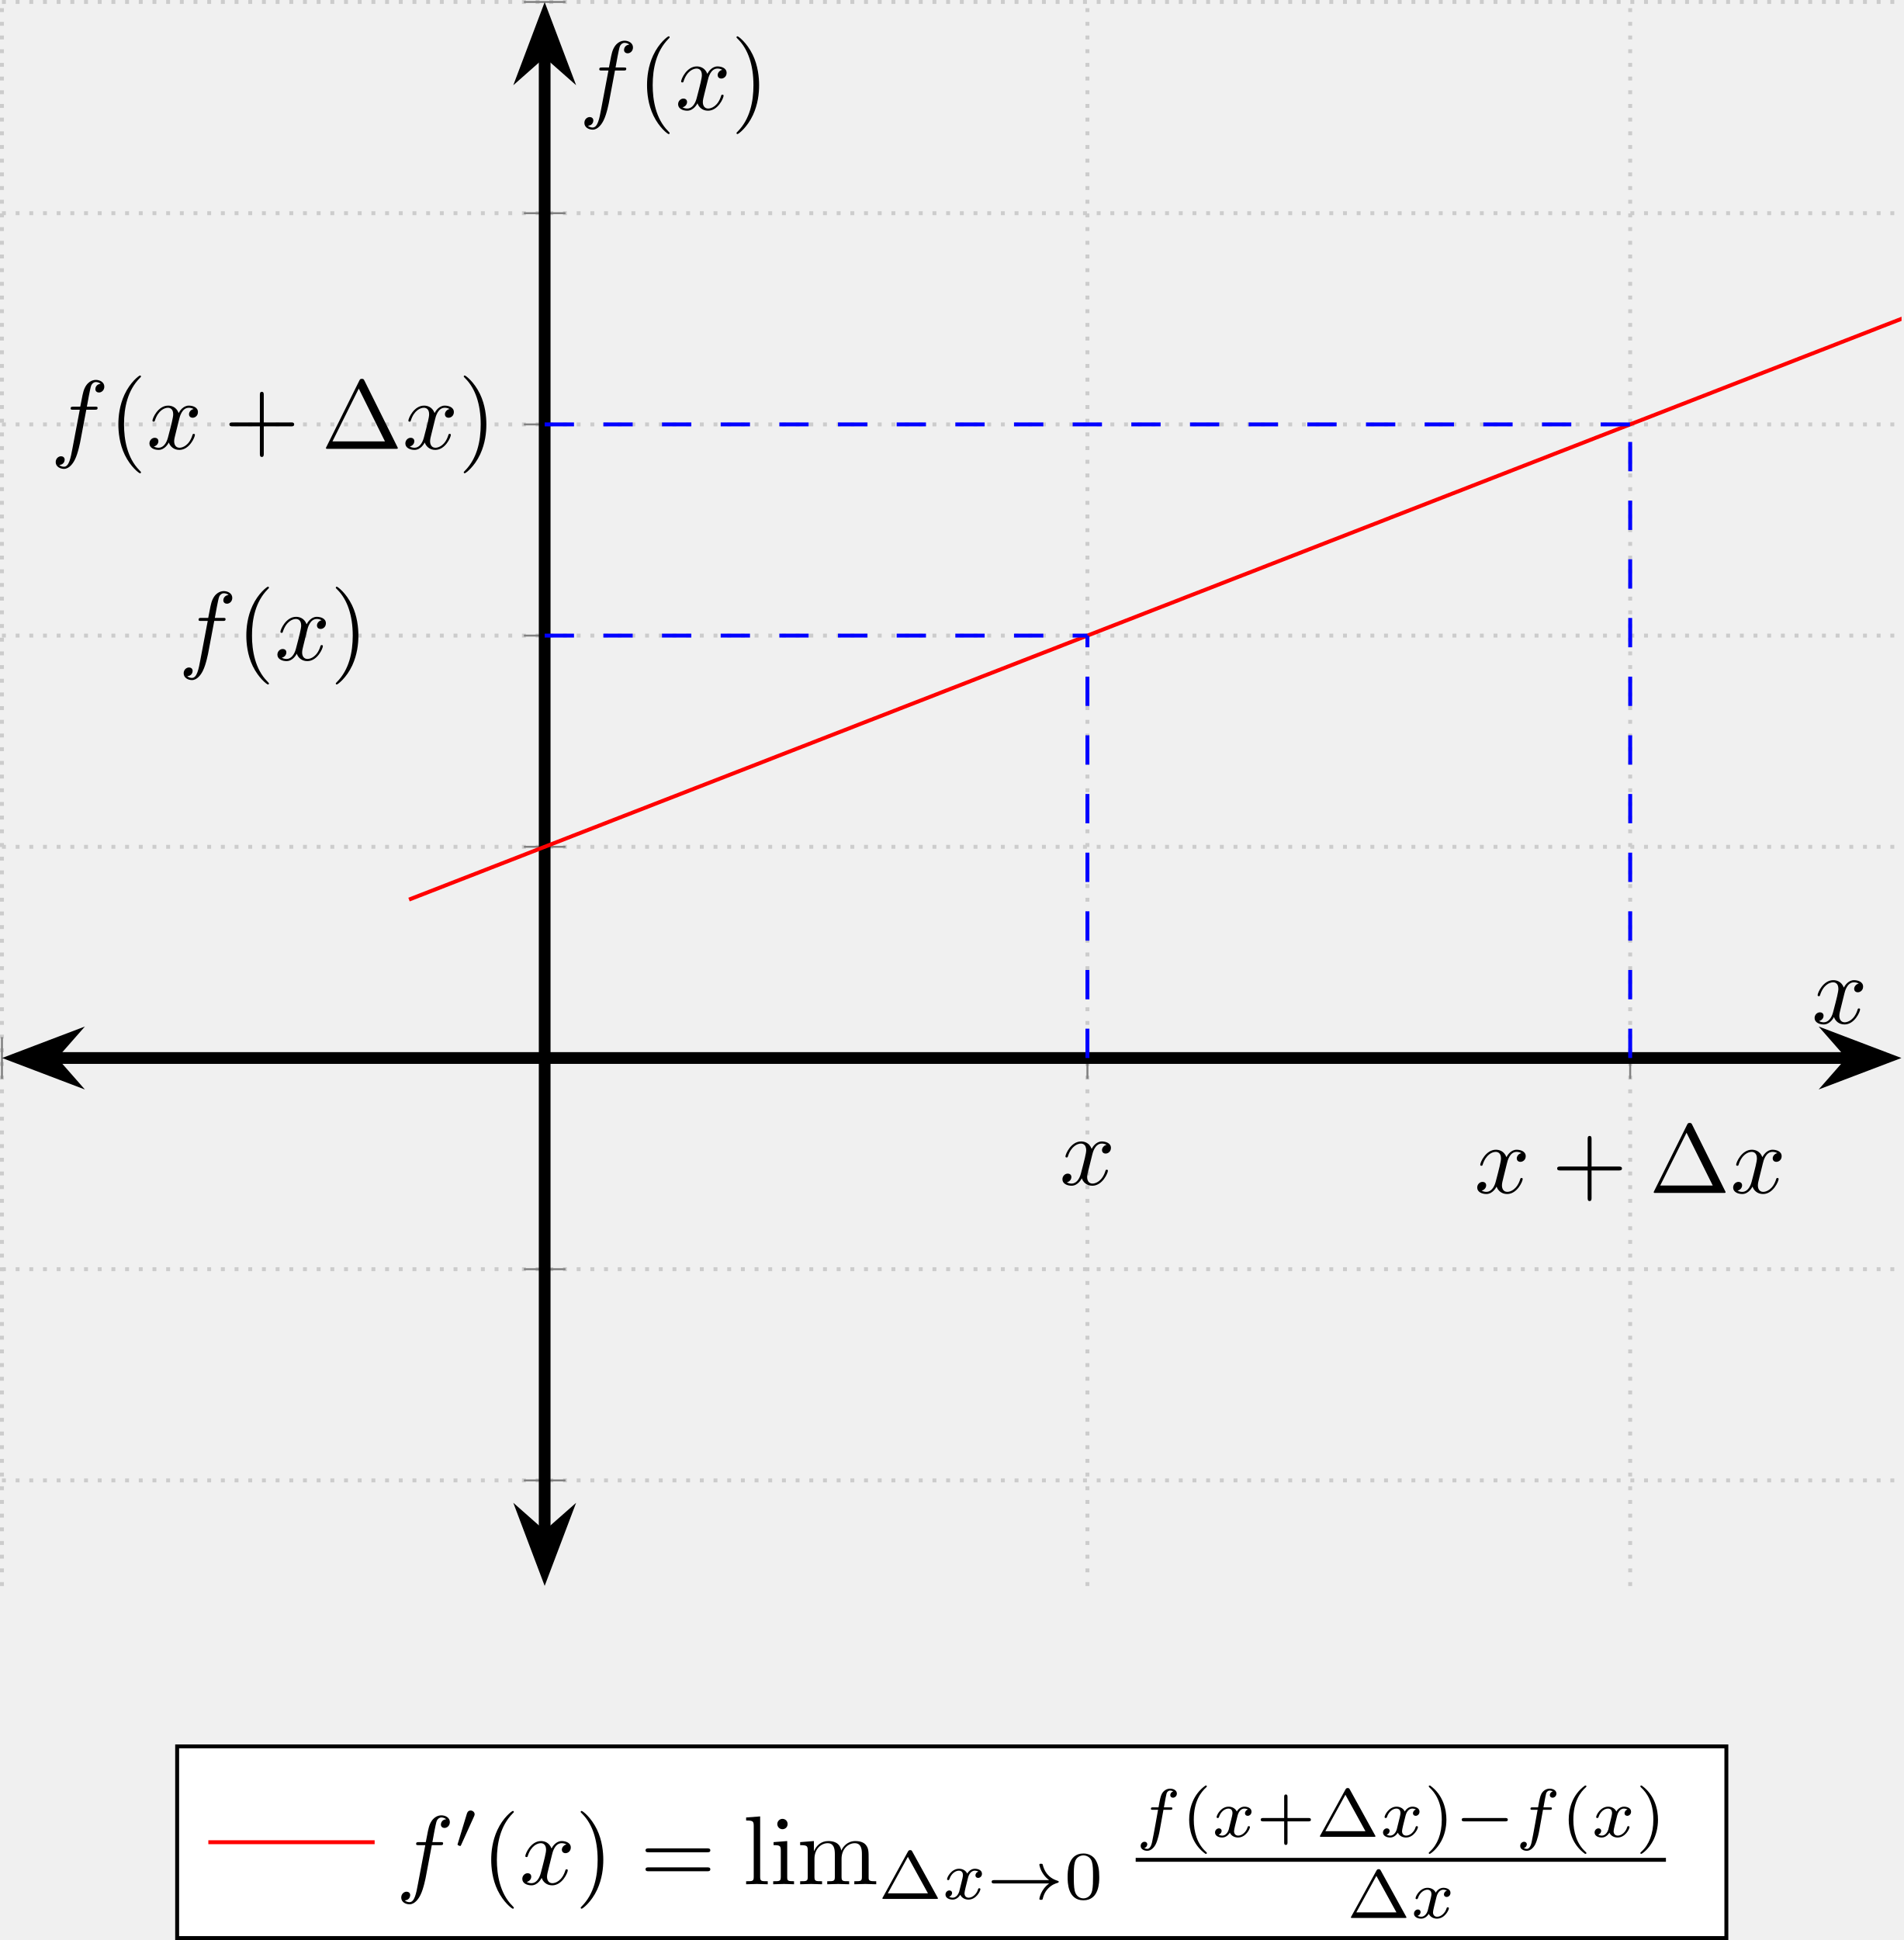
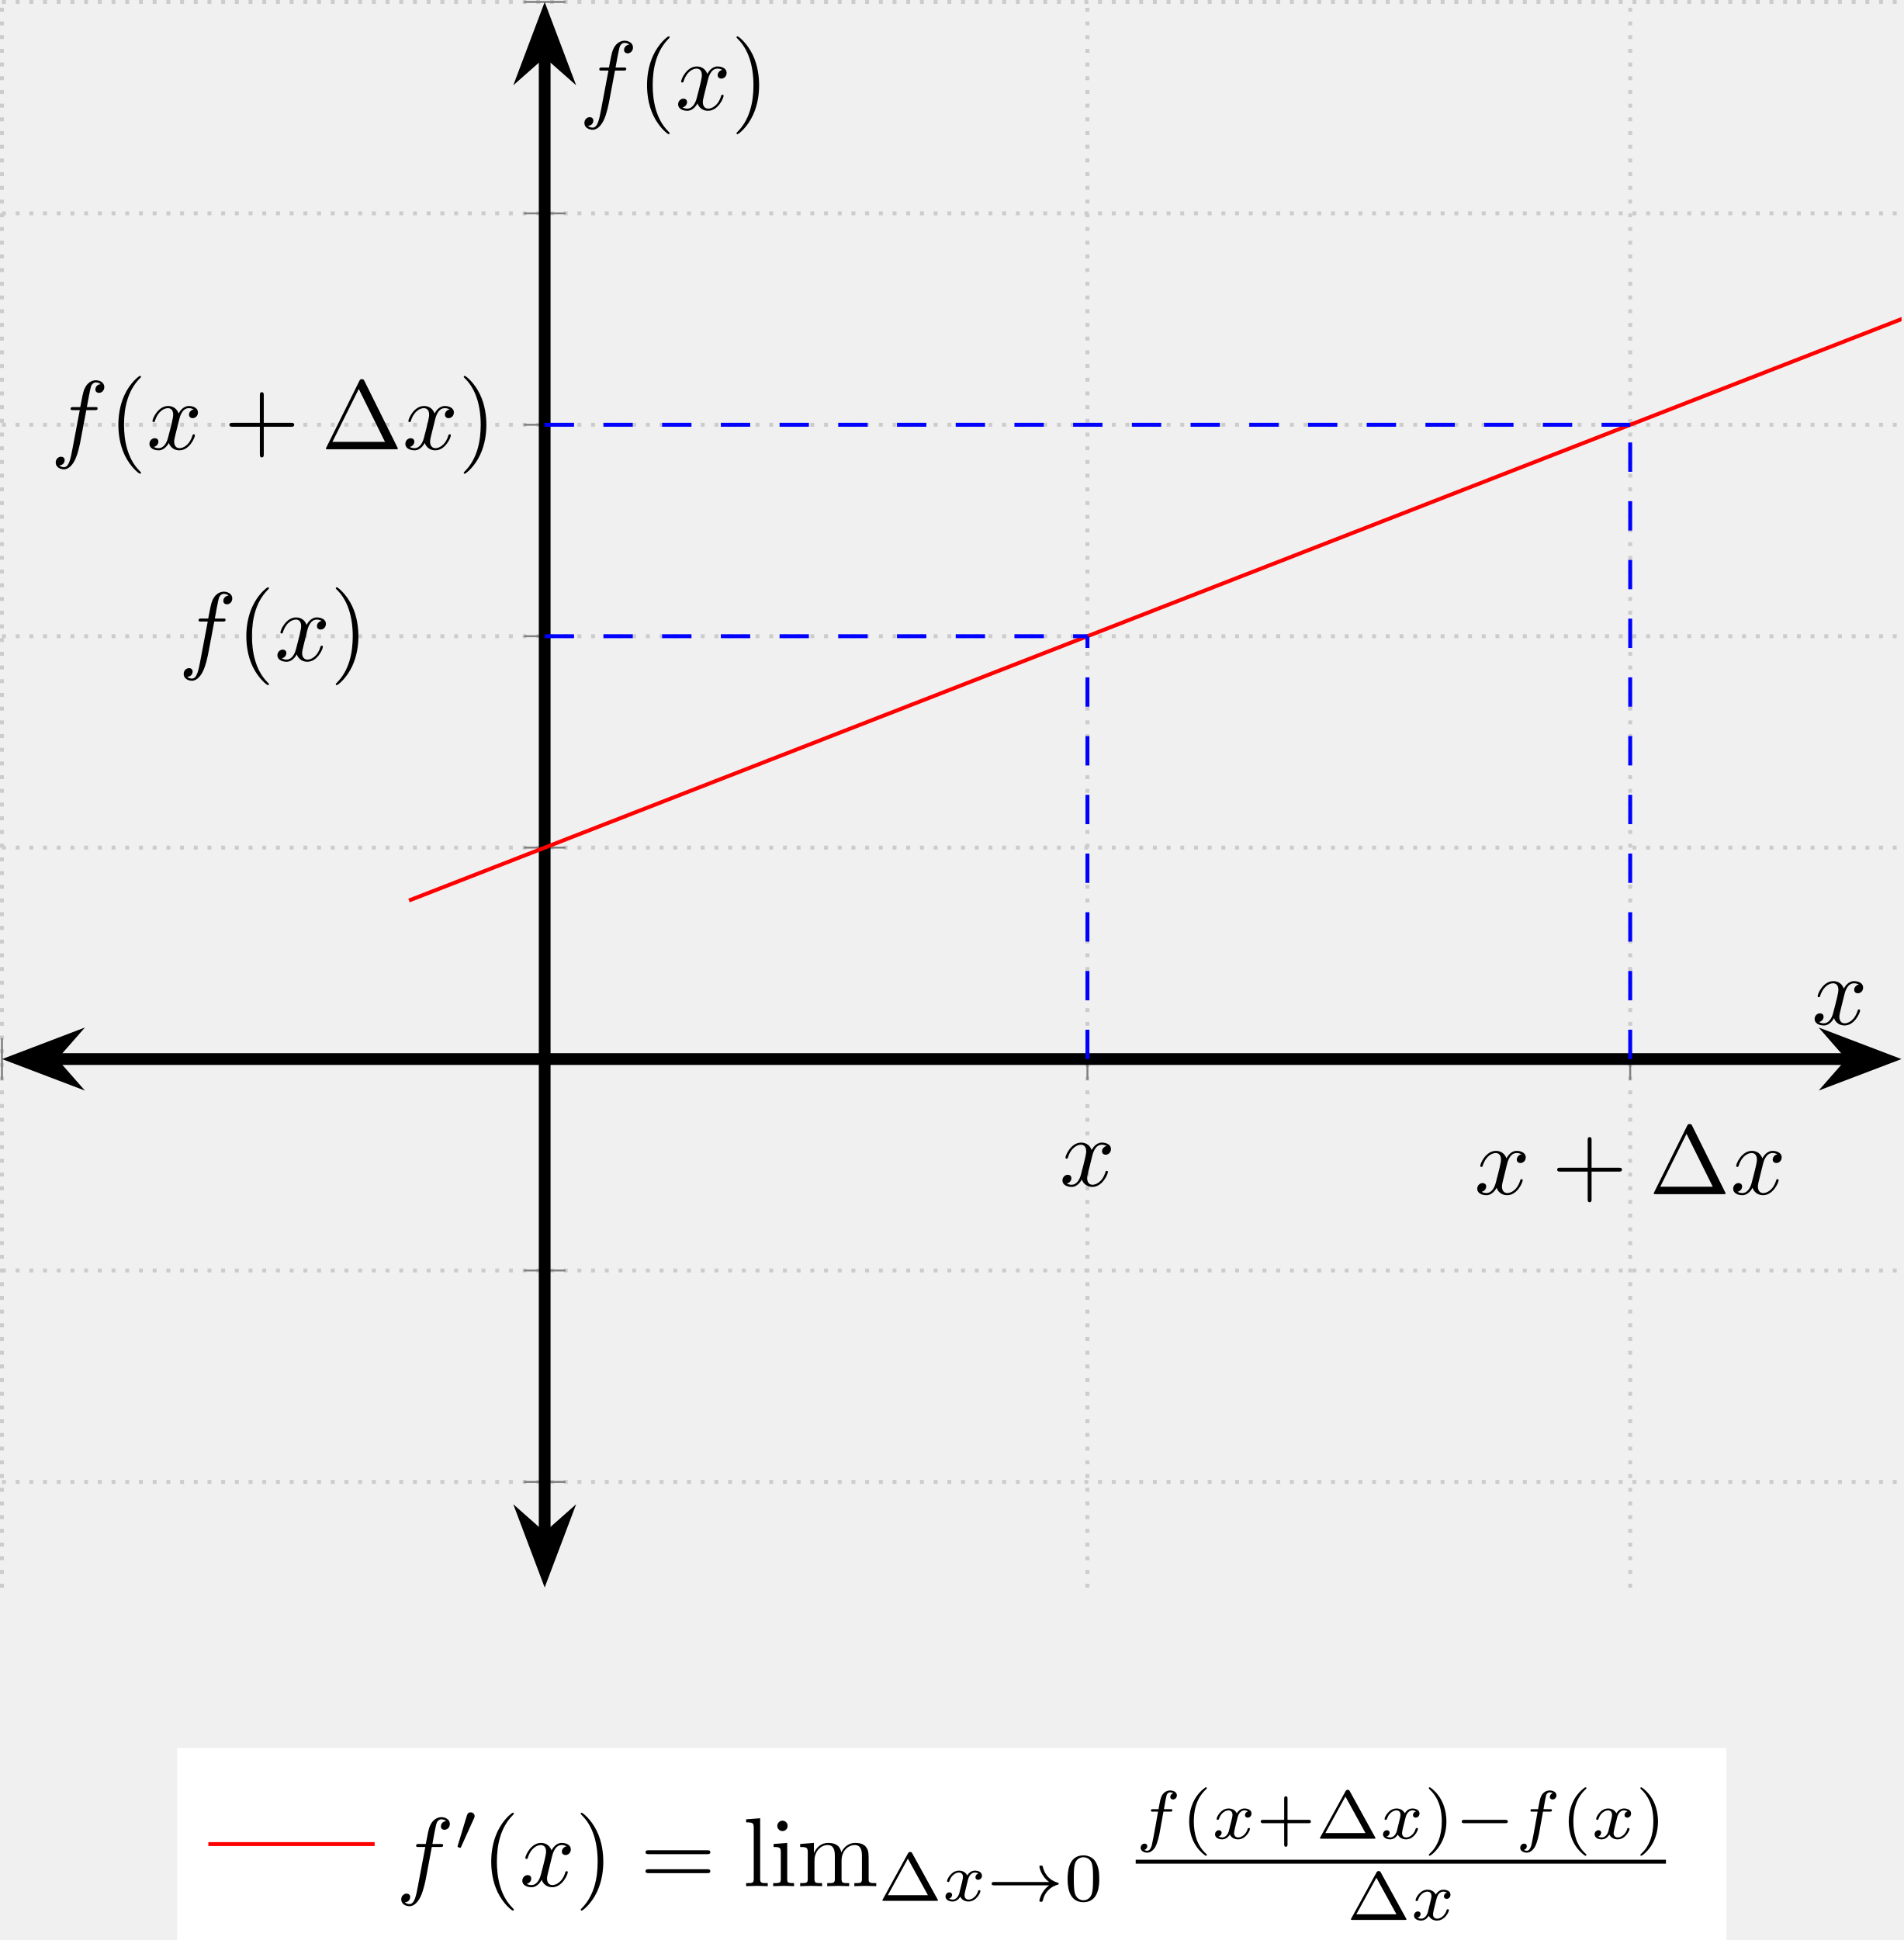
- <svg xmlns="http://www.w3.org/2000/svg" xmlns:xlink="http://www.w3.org/1999/xlink" version="1.1" width="219.087pt" height="223.251pt" viewBox="-68.487 -68.479 219.087 223.251">
+ <svg xmlns="http://www.w3.org/2000/svg" xmlns:xlink="http://www.w3.org/1999/xlink" version="1.1" width="219.087pt" height="223.249pt" viewBox="-68.487 -68.472 219.087 223.249">
  <defs>
    <clipPath id="clip1">
-       <path d="M-68.262 114.035H150.375V-68.253H-68.262Z" />
+       <path d="M-68.262 114.226H150.375V-68.247H-68.262Z" />
    </clipPath>
    <path id="g2-102" d="M2.838-2.755H3.522C3.661-2.755 3.752-2.755 3.752-2.908C3.752-3.006 3.661-3.006 3.536-3.006H2.887C3.048-3.891 3.103-4.212 3.159-4.414C3.194-4.568 3.347-4.714 3.515-4.714C3.522-4.714 3.71-4.714 3.843-4.631C3.557-4.54 3.536-4.289 3.536-4.247C3.536-4.094 3.654-3.989 3.815-3.989C4.003-3.989 4.212-4.149 4.212-4.414C4.212-4.735 3.87-4.91 3.515-4.91C3.208-4.91 2.866-4.735 2.678-4.387C2.538-4.129 2.483-3.815 2.336-3.006H1.785C1.646-3.006 1.555-3.006 1.555-2.852C1.555-2.755 1.646-2.755 1.771-2.755H2.287C2.28-2.713 1.841-.202 1.674 .544C1.639 .697 1.52 1.227 1.186 1.227C1.179 1.227 1.011 1.227 .879 1.144C1.165 1.053 1.186 .802 1.186 .76C1.186 .607 1.067 .502 .907 .502C.718 .502 .509 .663 .509 .928C.509 1.241 .837 1.423 1.186 1.423C1.632 1.423 1.939 .962 2.022 .809C2.273 .342 2.434-.516 2.448-.6L2.838-2.755Z" />
    <path id="g2-120" d="M1.736-.739C1.667-.502 1.437-.126 1.081-.126C1.06-.126 .851-.126 .704-.223C.99-.314 1.011-.565 1.011-.607C1.011-.76 .893-.865 .732-.865C.537-.865 .335-.697 .335-.439C.335-.091 .725 .07 1.067 .07C1.388 .07 1.674-.133 1.848-.425C2.015-.056 2.399 .07 2.678 .07C3.48 .07 3.905-.802 3.905-.997C3.905-1.088 3.815-1.088 3.794-1.088C3.696-1.088 3.689-1.053 3.661-.969C3.515-.488 3.096-.126 2.706-.126C2.427-.126 2.28-.314 2.28-.579C2.28-.76 2.448-1.395 2.643-2.169C2.783-2.706 3.096-2.88 3.327-2.88C3.34-2.88 3.557-2.88 3.703-2.783C3.48-2.72 3.396-2.525 3.396-2.399C3.396-2.246 3.515-2.141 3.675-2.141S4.066-2.273 4.066-2.566C4.066-2.957 3.619-3.075 3.34-3.075C2.992-3.075 2.713-2.845 2.559-2.58C2.434-2.866 2.113-3.075 1.723-3.075C.941-3.075 .495-2.218 .495-2.008C.495-1.918 .593-1.918 .614-1.918C.704-1.918 .711-1.946 .746-2.036C.921-2.58 1.36-2.88 1.702-2.88C1.932-2.88 2.12-2.755 2.12-2.42C2.12-2.28 2.036-1.932 1.974-1.695L1.736-.739Z" />
    <path id="g0-0" d="M5.189-1.576C5.3-1.576 5.467-1.576 5.467-1.743C5.467-1.918 5.307-1.918 5.189-1.918H1.032C.921-1.918 .753-1.918 .753-1.75C.753-1.576 .914-1.576 1.032-1.576H5.189Z" />
    <path id="g0-33" d="M6.416-1.576C5.537-.934 5.419-.021 5.419-.014C5.419 .091 5.488 .091 5.586 .091C5.712 .091 5.733 .091 5.767-.028C5.809-.202 5.921-.649 6.283-1.032C6.688-1.458 7.037-1.562 7.33-1.653C7.371-1.667 7.399-1.709 7.399-1.743C7.399-1.813 7.357-1.827 7.267-1.855C6.263-2.176 5.907-2.887 5.76-3.501C5.733-3.585 5.684-3.585 5.586-3.585S5.419-3.585 5.419-3.48C5.419-3.466 5.488-2.999 5.83-2.518C5.991-2.28 6.186-2.085 6.416-1.918H.816C.704-1.918 .537-1.918 .537-1.75C.537-1.576 .697-1.576 .816-1.576H6.416Z" />
    <path id="g0-48" d="M2.022-3.292C2.078-3.41 2.085-3.466 2.085-3.515C2.085-3.731 1.89-3.898 1.674-3.898C1.409-3.898 1.325-3.682 1.29-3.571L.37-.551C.363-.537 .335-.446 .335-.439C.335-.356 .551-.286 .607-.286C.656-.286 .663-.3 .711-.404L2.022-3.292Z" />
    <path id="g4-1" d="M3.494-4.812C3.424-4.937 3.403-4.972 3.264-4.972C3.18-4.972 3.11-4.951 3.048-4.84L.474-.167C.425-.091 .425-.077 .425-.07C.425 0 .481 0 .593 0H5.942C6.053 0 6.109 0 6.109-.07C6.109-.077 6.109-.091 6.06-.167L3.494-4.812ZM3.034-4.289L5.084-.572H.983L3.034-4.289Z" />
    <path id="g4-40" d="M2.476-5.23C1.151-4.296 .802-2.817 .802-1.75C.802-.767 1.095 .76 2.476 1.736C2.532 1.736 2.615 1.736 2.615 1.653C2.615 1.611 2.594 1.597 2.545 1.548C1.618 .711 1.276-.474 1.276-1.743C1.276-3.626 1.995-4.547 2.566-5.063C2.594-5.091 2.615-5.112 2.615-5.147C2.615-5.23 2.532-5.23 2.476-5.23Z" />
    <path id="g4-41" d="M.628-5.23C.579-5.23 .495-5.23 .495-5.147C.495-5.112 .516-5.091 .558-5.042C1.158-4.491 1.827-3.55 1.827-1.75C1.827-.293 1.374 .809 .621 1.492C.502 1.611 .495 1.618 .495 1.653S.516 1.736 .586 1.736C.669 1.736 1.332 1.276 1.792 .404C2.099-.174 2.301-.928 2.301-1.743C2.301-2.727 2.008-4.254 .628-5.23Z" />
    <path id="g4-43" d="M3.229-1.576H5.363C5.454-1.576 5.621-1.576 5.621-1.743C5.621-1.918 5.461-1.918 5.363-1.918H3.229V-4.059C3.229-4.149 3.229-4.317 3.062-4.317C2.887-4.317 2.887-4.156 2.887-4.059V-1.918H.746C.656-1.918 .488-1.918 .488-1.75C.488-1.576 .649-1.576 .746-1.576H2.887V.565C2.887 .656 2.887 .823 3.055 .823C3.229 .823 3.229 .663 3.229 .565V-1.576Z" />
    <path id="g4-48" d="M3.599-2.225C3.599-2.992 3.508-3.543 3.187-4.031C2.971-4.352 2.538-4.631 1.981-4.631C.363-4.631 .363-2.727 .363-2.225S.363 .139 1.981 .139S3.599-1.723 3.599-2.225ZM1.981-.056C1.66-.056 1.234-.244 1.095-.816C.997-1.227 .997-1.799 .997-2.315C.997-2.824 .997-3.354 1.102-3.738C1.248-4.289 1.695-4.435 1.981-4.435C2.357-4.435 2.72-4.205 2.845-3.801C2.957-3.424 2.964-2.922 2.964-2.315C2.964-1.799 2.964-1.283 2.873-.844C2.734-.209 2.26-.056 1.981-.056Z" />
    <path id="g3-1" d="M4.403-6.954C4.334-7.083 4.314-7.133 4.144-7.133S3.955-7.083 3.885-6.954L.518-.199C.468-.11 .468-.09 .468-.08C.468 0 .528 0 .687 0H7.601C7.761 0 7.821 0 7.821-.08C7.821-.09 7.821-.11 7.771-.199L4.403-6.954ZM3.826-6.137L6.506-.757H1.136L3.826-6.137Z" />
    <path id="g3-40" d="M3.298 2.391C3.298 2.361 3.298 2.341 3.128 2.172C1.883 .917 1.564-.966 1.564-2.491C1.564-4.224 1.943-5.958 3.168-7.203C3.298-7.323 3.298-7.342 3.298-7.372C3.298-7.442 3.258-7.472 3.198-7.472C3.098-7.472 2.202-6.795 1.614-5.529C1.106-4.433 .986-3.328 .986-2.491C.986-1.714 1.096-.508 1.644 .618C2.242 1.843 3.098 2.491 3.198 2.491C3.258 2.491 3.298 2.461 3.298 2.391Z" />
    <path id="g3-41" d="M2.879-2.491C2.879-3.268 2.77-4.473 2.222-5.599C1.624-6.824 .767-7.472 .667-7.472C.608-7.472 .568-7.432 .568-7.372C.568-7.342 .568-7.323 .757-7.143C1.733-6.157 2.301-4.573 2.301-2.491C2.301-.787 1.933 .966 .697 2.222C.568 2.341 .568 2.361 .568 2.391C.568 2.451 .608 2.491 .667 2.491C.767 2.491 1.664 1.813 2.252 .548C2.76-.548 2.879-1.654 2.879-2.491Z" />
    <path id="g3-43" d="M4.075-2.291H6.854C6.994-2.291 7.183-2.291 7.183-2.491S6.994-2.69 6.854-2.69H4.075V-5.479C4.075-5.619 4.075-5.808 3.875-5.808S3.676-5.619 3.676-5.479V-2.69H.887C.747-2.69 .558-2.69 .558-2.491S.747-2.291 .887-2.291H3.676V.498C3.676 .638 3.676 .827 3.875 .827S4.075 .638 4.075 .498V-2.291Z" />
    <path id="g3-61" d="M6.844-3.258C6.994-3.258 7.183-3.258 7.183-3.457S6.994-3.656 6.854-3.656H.887C.747-3.656 .558-3.656 .558-3.457S.747-3.258 .897-3.258H6.844ZM6.854-1.325C6.994-1.325 7.183-1.325 7.183-1.524S6.994-1.724 6.844-1.724H.897C.747-1.724 .558-1.724 .558-1.524S.747-1.325 .887-1.325H6.854Z" />
    <path id="g3-105" d="M1.763-4.403L.369-4.294V-3.985C1.016-3.985 1.106-3.925 1.106-3.437V-.757C1.106-.309 .996-.309 .329-.309V0C.648-.01 1.186-.03 1.425-.03C1.773-.03 2.122-.01 2.461 0V-.309C1.803-.309 1.763-.359 1.763-.747V-4.403ZM1.803-6.137C1.803-6.456 1.554-6.665 1.275-6.665C.966-6.665 .747-6.396 .747-6.137C.747-5.868 .966-5.609 1.275-5.609C1.554-5.609 1.803-5.818 1.803-6.137Z" />
    <path id="g3-108" d="M1.763-6.914L.329-6.804V-6.496C1.026-6.496 1.106-6.426 1.106-5.938V-.757C1.106-.309 .996-.309 .329-.309V0C.658-.01 1.186-.03 1.435-.03S2.172-.01 2.54 0V-.309C1.873-.309 1.763-.309 1.763-.757V-6.914Z" />
    <path id="g3-109" d="M1.096-3.427V-.757C1.096-.309 .986-.309 .319-.309V0C.667-.01 1.176-.03 1.445-.03C1.704-.03 2.222-.01 2.56 0V-.309C1.893-.309 1.783-.309 1.783-.757V-2.59C1.783-3.626 2.491-4.184 3.128-4.184C3.756-4.184 3.866-3.646 3.866-3.078V-.757C3.866-.309 3.756-.309 3.088-.309V0C3.437-.01 3.945-.03 4.214-.03C4.473-.03 4.991-.01 5.33 0V-.309C4.663-.309 4.553-.309 4.553-.757V-2.59C4.553-3.626 5.26-4.184 5.898-4.184C6.526-4.184 6.635-3.646 6.635-3.078V-.757C6.635-.309 6.526-.309 5.858-.309V0C6.207-.01 6.715-.03 6.984-.03C7.243-.03 7.761-.01 8.1 0V-.309C7.582-.309 7.333-.309 7.323-.608V-2.511C7.323-3.367 7.323-3.676 7.014-4.035C6.874-4.204 6.545-4.403 5.968-4.403C5.131-4.403 4.692-3.806 4.523-3.427C4.384-4.294 3.646-4.403 3.198-4.403C2.471-4.403 2.002-3.975 1.724-3.357V-4.403L.319-4.294V-3.985C1.016-3.985 1.096-3.915 1.096-3.427Z" />
    <path id="g1-102" d="M3.656-3.985H4.513C4.712-3.985 4.812-3.985 4.812-4.184C4.812-4.294 4.712-4.294 4.543-4.294H3.716L3.925-5.43C3.965-5.639 4.105-6.346 4.164-6.466C4.254-6.655 4.423-6.804 4.633-6.804C4.672-6.804 4.932-6.804 5.121-6.625C4.682-6.585 4.583-6.237 4.583-6.087C4.583-5.858 4.762-5.738 4.951-5.738C5.21-5.738 5.499-5.958 5.499-6.336C5.499-6.795 5.041-7.024 4.633-7.024C4.294-7.024 3.666-6.844 3.367-5.858C3.308-5.649 3.278-5.549 3.039-4.294H2.351C2.162-4.294 2.052-4.294 2.052-4.105C2.052-3.985 2.142-3.985 2.331-3.985H2.989L2.242-.05C2.062 .917 1.893 1.823 1.375 1.823C1.335 1.823 1.086 1.823 .897 1.644C1.355 1.614 1.445 1.255 1.445 1.106C1.445 .877 1.265 .757 1.076 .757C.817 .757 .528 .976 .528 1.355C.528 1.803 .966 2.042 1.375 2.042C1.923 2.042 2.321 1.455 2.501 1.076C2.819 .448 3.049-.757 3.059-.827L3.656-3.985Z" />
    <path id="g1-120" d="M3.328-3.009C3.387-3.268 3.616-4.184 4.314-4.184C4.364-4.184 4.603-4.184 4.812-4.055C4.533-4.005 4.334-3.756 4.334-3.517C4.334-3.357 4.443-3.168 4.712-3.168C4.932-3.168 5.25-3.347 5.25-3.746C5.25-4.264 4.663-4.403 4.324-4.403C3.746-4.403 3.397-3.875 3.278-3.646C3.029-4.304 2.491-4.403 2.202-4.403C1.166-4.403 .598-3.118 .598-2.869C.598-2.77 .697-2.77 .717-2.77C.797-2.77 .827-2.79 .847-2.879C1.186-3.935 1.843-4.184 2.182-4.184C2.371-4.184 2.72-4.095 2.72-3.517C2.72-3.208 2.55-2.54 2.182-1.146C2.022-.528 1.674-.11 1.235-.11C1.176-.11 .946-.11 .737-.239C.986-.289 1.205-.498 1.205-.777C1.205-1.046 .986-1.126 .837-1.126C.538-1.126 .289-.867 .289-.548C.289-.09 .787 .11 1.225 .11C1.883 .11 2.242-.588 2.271-.648C2.391-.279 2.75 .11 3.347 .11C4.374 .11 4.941-1.176 4.941-1.425C4.941-1.524 4.852-1.524 4.822-1.524C4.732-1.524 4.712-1.484 4.692-1.415C4.364-.349 3.686-.11 3.367-.11C2.979-.11 2.819-.428 2.819-.767C2.819-.986 2.879-1.205 2.989-1.644L3.328-3.009Z" />
  </defs>
  <g id="page1">
-     <path d="M-68.262 114.035V-68.254M56.672 114.035V-68.254M119.141 114.035V-68.254" stroke="#ccc" fill="none" stroke-width=".45" stroke-miterlimit="10" stroke-dasharray=".45 1.125" />
-     <path d="M-68.262 101.883H150.375M-68.262 77.578H150.375M-68.262 28.969H150.375M-68.262 4.664H150.375M-68.262-19.64H150.375M-68.262-43.945H150.375M-68.262-68.253H150.375" stroke="#ccc" fill="none" stroke-width=".45" stroke-miterlimit="10" stroke-dasharray=".45 1.125" />
-     <path d="M-68.262 55.676V50.871M56.672 55.676V50.871M119.141 55.676V50.871" stroke="#808080" fill="none" stroke-width=".225" stroke-miterlimit="10" />
-     <path d="M-8.187 101.883H-3.402M-8.187 77.578H-3.402M-8.187 28.969H-3.402M-8.187 4.664H-3.402M-8.187-19.64H-3.402M-8.187-43.945H-3.402M-8.187-68.253H-3.402" stroke="#808080" fill="none" stroke-width=".225" stroke-miterlimit="10" />
-     <path d="M-62.461 53.274H144.57" stroke="#000" fill="none" stroke-width="1.35" stroke-miterlimit="10" />
-     <path d="M-66.348 53.273L-61.016 55.301L-62.797 53.273L-61.016 51.246Z" />
-     <path d="M-66.348 53.273L-61.016 55.301L-62.797 53.273L-61.016 51.246Z" stroke="#000" fill="none" stroke-width="1.35" stroke-miterlimit="10" />
-     <path d="M148.461 53.273L143.129 51.246L144.907 53.273L143.129 55.301Z" />
-     <path d="M148.461 53.273L143.129 51.246L144.907 53.273L143.129 55.301Z" stroke="#000" fill="none" stroke-width="1.35" stroke-miterlimit="10" />
-     <path d="M-5.797 108.211V-62.43" stroke="#000" fill="none" stroke-width="1.35" stroke-miterlimit="10" />
-     <path d="M-5.797 112.114L-3.773 106.766L-5.797 108.551L-7.816 106.766Z" />
-     <path d="M-5.797 112.114L-3.773 106.766L-5.797 108.551L-7.816 106.766Z" stroke="#000" fill="none" stroke-width="1.35" stroke-miterlimit="10" />
-     <path d="M-5.797-66.328L-7.816-60.98L-5.797-62.766L-3.773-60.98Z" />
-     <path d="M-5.797-66.328L-7.816-60.98L-5.797-62.766L-3.773-60.98Z" stroke="#000" fill="none" stroke-width="1.35" stroke-miterlimit="10" />
-     <path d="M-21.41 35.043L-20.234 34.586L-19.059 34.129L-17.879 33.672L-16.703 33.211L-15.527 32.754L-14.348 32.297L-13.172 31.84L-11.996 31.379L-10.816 30.922L-9.641 30.465L-8.465 30.008L-7.285 29.547L-6.109 29.09L-4.934 28.633L-3.754 28.176L-2.578 27.715L-1.398 27.258L-.223 26.801L.953 26.344L2.133 25.883L3.309 25.426L4.484 24.969L5.664 24.512L6.84 24.051L8.016 23.594L9.195 23.137L10.371 22.68L11.547 22.219L12.727 21.762L13.902 21.305L15.078 20.848L16.258 20.387L17.434 19.93L18.613 19.473L19.789 19.016L20.965 18.555L22.145 18.098L23.32 17.641L24.496 17.184L25.676 16.723L26.852 16.266L28.027 15.809L29.207 15.352L30.383 14.891L31.559 14.434L32.738 13.977L33.914 13.52L35.09 13.059L36.27 12.602L37.445 12.145L38.625 11.688L39.801 11.227L40.977 10.77L42.156 10.313L43.332 9.856L44.508 9.395L45.688 8.938L46.864 8.481L48.039 8.024L49.218 7.563L50.394 7.106L51.57 6.649L52.75 6.192L53.926 5.731L55.102 5.274L56.282 4.817L57.457 4.36L58.637 3.899L59.812 3.442L60.988 2.985L62.168 2.528L63.344 2.067L64.52 1.61L65.699 1.153L66.875 .696L68.05 .235L69.231-.223L70.406-.679L71.582-1.136L72.761-1.597L73.937-2.055L75.114-2.511L76.293-2.968L77.469-3.429L78.649-3.887L79.825-4.344L81-4.8L82.18-5.261L83.355-5.719L84.531-6.176L85.711-6.632L86.887-7.093L88.063-7.55L89.242-8.008L90.418-8.464L91.593-8.925L92.774-9.382L93.949-9.84L95.125-10.296L96.304-10.757L97.481-11.214L98.657-11.672L99.836-12.128L101.012-12.589L102.192-13.046L103.368-13.504L104.543-13.96L105.722-14.421L106.898-14.878L108.074-15.336L109.254-15.792L110.43-16.254L111.606-16.71L112.785-17.168L113.961-17.624L115.136-18.086L116.316-18.542L117.492-19L118.668-19.457L119.848-19.918L121.024-20.374L122.203-20.832L123.379-21.289L124.555-21.75L125.735-22.206L126.91-22.664L128.086-23.121L129.265-23.582L130.441-24.038L131.617-24.496L132.797-24.953L133.973-25.414L135.149-25.87L136.328-26.328L137.503-26.785L138.68-27.246L139.859-27.702L141.035-28.16L142.215-28.617L143.391-29.078L144.567-29.534L145.746-29.992L146.922-30.449L148.097-30.91L149.278-31.367L150.453-31.824L151.629-32.281L152.808-32.742L153.984-33.199L155.16-33.656L156.34-34.113L157.516-34.574L158.691-35.031L159.872-35.488L161.047-35.945L162.227-36.406L163.402-36.863L164.578-37.32L165.758-37.777L166.934-38.238L168.11-38.695L169.289-39.152L170.465-39.609L171.64-40.07L172.821-40.527L173.996-40.984L175.172-41.441L176.351-41.902L177.527-42.359L178.704-42.816L179.883-43.273L181.059-43.734L182.239-44.191L183.415-44.648L184.59-45.105L185.769-45.566L186.945-46.023L188.121-46.48L189.301-46.937L190.477-47.398L191.653-47.855L192.832-48.313L194.008-48.769L195.183-49.23L196.363-49.687L197.539-50.145L198.715-50.601L199.894-51.062L201.071-51.519L202.247-51.977L203.426-52.433L204.601-52.894L205.782-53.351L206.957-53.809L208.133-54.265L209.312-54.726L210.488-55.183L211.664-55.641L212.844-56.097" stroke="#f00" fill="none" stroke-width=".45" stroke-miterlimit="10" clip-path="url(#clip1)" />
-     <path d="M56.672 53.274V4.664" stroke="#00f" fill="none" stroke-width=".45" stroke-miterlimit="10" stroke-dasharray="3.376 3.376" clip-path="url(#clip1)" />
-     <g transform="matrix(1.12544 0 0 1.12946 127.0266 -25.48965)">
-       <use x="-65.359" y="82.64" xlink:href="#g1-120" />
+     <path d="M-68.262 114.227V-68.246M56.672 114.227V-68.246M119.141 114.227V-68.246" stroke="#ccc" fill="none" stroke-width=".451" stroke-miterlimit="10" stroke-dasharray=".451 1.126" />
+     <path d="M-68.262 102.062H150.375M-68.262 77.73H150.375M-68.262 29.07H150.375M-68.262 4.742H150.375M-68.262-19.591H150.375M-68.262-43.919H150.375M-68.262-68.247H150.375" stroke="#ccc" fill="none" stroke-width=".451" stroke-miterlimit="10" stroke-dasharray=".451 1.126" />
+     <path d="M-68.262 55.804V50.996M56.672 55.804V50.996M119.141 55.804V50.996" stroke="#808080" fill="none" stroke-width=".225" stroke-miterlimit="10" />
+     <path d="M-8.187 102.062H-3.402M-8.187 77.73H-3.402M-8.187 29.07H-3.402M-8.187 4.742H-3.402M-8.187-19.591H-3.402M-8.187-43.919H-3.402M-8.187-68.247H-3.402" stroke="#808080" fill="none" stroke-width=".225" stroke-miterlimit="10" />
+     <path d="M-62.461 53.402H144.57" stroke="#000" fill="none" stroke-width="1.352" stroke-miterlimit="10" />
+     <path d="M-66.348 53.402L-61.016 55.43L-62.797 53.402L-61.016 51.371Z" />
+     <path d="M-66.348 53.402L-61.016 55.43L-62.797 53.402L-61.016 51.371Z" stroke="#000" fill="none" stroke-width="1.352" stroke-miterlimit="10" />
+     <path d="M148.461 53.402L143.129 51.371L144.907 53.402L143.129 55.43Z" />
+     <path d="M148.461 53.402L143.129 51.371L144.907 53.402L143.129 55.43Z" stroke="#000" fill="none" stroke-width="1.352" stroke-miterlimit="10" />
+     <path d="M-5.797 108.394V-62.419" stroke="#000" fill="none" stroke-width="1.352" stroke-miterlimit="10" />
+     <path d="M-5.797 112.301L-3.773 106.946L-5.797 108.735L-7.816 106.946Z" />
+     <path d="M-5.797 112.301L-3.773 106.946L-5.797 108.735L-7.816 106.946Z" stroke="#000" fill="none" stroke-width="1.352" stroke-miterlimit="10" />
+     <path d="M-5.797-66.324L-7.816-60.969L-5.797-62.754L-3.773-60.969Z" />
+     <path d="M-5.797-66.324L-7.816-60.969L-5.797-62.754L-3.773-60.969Z" stroke="#000" fill="none" stroke-width="1.352" stroke-miterlimit="10" />
+     <path d="M-21.41 35.152L-20.234 34.695L-19.059 34.238L-17.879 33.777L-16.703 33.32L-15.527 32.863L-14.348 32.402L-13.172 31.945L-11.996 31.484L-10.816 31.027L-9.641 30.57L-8.465 30.109L-7.285 29.652L-6.109 29.195L-4.934 28.734L-3.754 28.277L-2.578 27.816L-1.398 27.359L-.223 26.902L.953 26.441L2.133 25.984L3.309 25.527L4.484 25.066L5.664 24.609L6.84 24.152L8.016 23.691L9.195 23.234L10.371 22.773L11.547 22.316L12.727 21.859L13.902 21.398L15.078 20.941L16.258 20.484L17.434 20.023L18.613 19.566L19.789 19.105L20.965 18.648L22.145 18.191L23.32 17.73L24.496 17.273L25.676 16.816L26.852 16.355L28.027 15.898L29.207 15.437L30.383 14.98L31.559 14.523L32.738 14.062L33.914 13.605L35.09 13.148L36.27 12.687L37.445 12.23L38.625 11.773L39.801 11.312L40.977 10.855L42.156 10.394L43.332 9.937L44.508 9.48L45.688 9.019L46.864 8.562L48.039 8.105L49.218 7.644L50.394 7.187L51.57 6.726L52.75 6.269L53.926 5.812L55.102 5.351L56.282 4.894L57.457 4.437L58.637 3.976L59.812 3.519L60.988 3.062L62.168 2.601L63.344 2.144L64.52 1.683L65.699 1.226L66.875 .769L68.05 .308L69.231-.149L70.406-.606L71.582-1.067L72.761-1.524L73.937-1.985L75.114-2.442L76.293-2.898L77.469-3.36L78.649-3.816L79.825-4.274L81-4.734L82.18-5.192L83.355-5.649L84.531-6.109L85.711-6.567L86.887-7.027L88.063-7.485L89.242-7.942L90.418-8.403L91.593-8.86L92.774-9.317L93.949-9.778L95.125-10.235L96.304-10.696L97.481-11.153L98.657-11.61L99.836-12.071L101.012-12.528L102.192-12.984L103.368-13.446L104.543-13.903L105.722-14.364L106.898-14.821L108.074-15.277L109.254-15.739L110.43-16.195L111.606-16.653L112.785-17.113L113.961-17.57L115.136-18.028L116.316-18.488L117.492-18.946L118.668-19.406L119.848-19.864L121.024-20.321L122.203-20.782L123.379-21.239L124.555-21.696L125.735-22.157L126.91-22.614L128.086-23.075L129.265-23.532L130.441-23.989L131.617-24.45L132.797-24.907L133.973-25.363L135.149-25.825L136.328-26.281L137.503-26.738L138.68-27.199L139.859-27.656L141.035-28.118L142.215-28.574L143.391-29.032L144.567-29.492L145.746-29.949L146.922-30.407L148.097-30.867L149.278-31.325L150.453-31.785L151.629-32.243L152.808-32.7L153.984-33.16L155.16-33.618L156.34-34.075L157.516-34.536L158.691-34.993L159.872-35.449L161.047-35.911L162.227-36.368L163.402-36.829L164.578-37.286L165.758-37.742L166.934-38.204L168.11-38.66L169.289-39.117L170.465-39.578L171.64-40.035L172.821-40.496L173.996-40.953L175.172-41.411L176.351-41.871L177.527-42.328L178.704-42.786L179.883-43.246L181.059-43.704L182.239-44.161L183.415-44.622L184.59-45.079L185.769-45.539L186.945-45.997L188.121-46.454L189.301-46.915L190.477-47.372L191.653-47.828L192.832-48.29L194.008-48.746L195.183-49.208L196.363-49.665L197.539-50.121L198.715-50.583L199.894-51.039L201.071-51.496L202.247-51.957L203.426-52.414L204.601-52.875L205.782-53.332L206.957-53.789L208.133-54.25L209.312-54.707L210.488-55.165L211.664-55.625L212.844-56.083" stroke="#f00" fill="none" stroke-width=".451" stroke-miterlimit="10" clip-path="url(#clip1)" />
+     <path d="M56.672 53.402V4.742" stroke="#00f" fill="none" stroke-width=".451" stroke-miterlimit="10" stroke-dasharray="3.379 3.379" clip-path="url(#clip1)" />
+     <g transform="matrix(1.12544 0 0 1.1306 127.0266 -25.89739)">
+       <use x="-65.359" y="83.043" xlink:href="#g1-120" />
    </g>
-     <path d="M119.141 53.274V-19.64" stroke="#00f" fill="none" stroke-width=".45" stroke-miterlimit="10" stroke-dasharray="3.376 3.376" clip-path="url(#clip1)" />
-     <g transform="matrix(1.12544 0 0 1.12946 174.7666 -24.53635)">
-       <use x="-65.359" y="82.64" xlink:href="#g1-120" />
-       <use x="-57.451" y="82.64" xlink:href="#g3-43" />
-       <use x="-47.489" y="82.64" xlink:href="#g3-1" />
-       <use x="-39.186" y="82.64" xlink:href="#g1-120" />
+     <path d="M119.141 53.402V-19.591" stroke="#00f" fill="none" stroke-width=".451" stroke-miterlimit="10" stroke-dasharray="3.379 3.379" clip-path="url(#clip1)" />
+     <g transform="matrix(1.12544 0 0 1.1306 174.7666 -24.94309)">
+       <use x="-65.359" y="83.043" xlink:href="#g1-120" />
+       <use x="-57.451" y="83.043" xlink:href="#g3-43" />
+       <use x="-47.489" y="83.043" xlink:href="#g3-1" />
+       <use x="-39.186" y="83.043" xlink:href="#g1-120" />
    </g>
-     <path d="M-5.797 4.664H56.672" stroke="#00f" fill="none" stroke-width=".45" stroke-miterlimit="10" stroke-dasharray="3.376 3.376" clip-path="url(#clip1)" />
-     <g transform="matrix(1.12544 0 0 1.12946 25.61583 -85.86192)">
-       <use x="-65.359" y="82.64" xlink:href="#g1-102" />
-       <use x="-59.409" y="82.64" xlink:href="#g3-40" />
-       <use x="-55.535" y="82.64" xlink:href="#g1-120" />
-       <use x="-49.841" y="82.64" xlink:href="#g3-41" />
+     <path d="M-5.797 4.742H56.672" stroke="#00f" fill="none" stroke-width=".451" stroke-miterlimit="10" stroke-dasharray="3.379 3.379" clip-path="url(#clip1)" />
+     <g transform="matrix(1.12544 0 0 1.1306 25.61583 -86.33059)">
+       <use x="-65.359" y="83.043" xlink:href="#g1-102" />
+       <use x="-59.409" y="83.043" xlink:href="#g3-40" />
+       <use x="-55.535" y="83.043" xlink:href="#g1-120" />
+       <use x="-49.841" y="83.043" xlink:href="#g3-41" />
    </g>
-     <path d="M-5.797-19.64H119.141" stroke="#00f" fill="none" stroke-width=".45" stroke-miterlimit="10" stroke-dasharray="3.376 3.376" clip-path="url(#clip1)" />
-     <g transform="matrix(1.12544 0 0 1.12946 10.88783 -110.1671)">
-       <use x="-65.359" y="82.64" xlink:href="#g1-102" />
-       <use x="-59.409" y="82.64" xlink:href="#g3-40" />
-       <use x="-55.535" y="82.64" xlink:href="#g1-120" />
-       <use x="-47.627" y="82.64" xlink:href="#g3-43" />
-       <use x="-37.664" y="82.64" xlink:href="#g3-1" />
-       <use x="-29.362" y="82.64" xlink:href="#g1-120" />
-       <use x="-23.668" y="82.64" xlink:href="#g3-41" />
+     <path d="M-5.797-19.591H119.141" stroke="#00f" fill="none" stroke-width=".451" stroke-miterlimit="10" stroke-dasharray="3.379 3.379" clip-path="url(#clip1)" />
+     <g transform="matrix(1.12544 0 0 1.1306 10.88783 -110.6603)">
+       <use x="-65.359" y="83.043" xlink:href="#g1-102" />
+       <use x="-59.409" y="83.043" xlink:href="#g3-40" />
+       <use x="-55.535" y="83.043" xlink:href="#g1-120" />
+       <use x="-47.627" y="83.043" xlink:href="#g3-43" />
+       <use x="-37.664" y="83.043" xlink:href="#g3-1" />
+       <use x="-29.362" y="83.043" xlink:href="#g1-120" />
+       <use x="-23.668" y="83.043" xlink:href="#g3-41" />
    </g>
-     <g transform="matrix(1.12544 0 0 1.12946 213.5986 -44.04975)">
-       <use x="-65.359" y="82.64" xlink:href="#g1-120" />
+     <g transform="matrix(1.12544 0 0 1.1306 213.5986 -44.47619)">
+       <use x="-65.359" y="83.043" xlink:href="#g1-120" />
    </g>
-     <g transform="matrix(1.12544 0 0 1.12946 71.73597 -149.2017)">
-       <use x="-65.359" y="82.64" xlink:href="#g1-102" />
-       <use x="-59.409" y="82.64" xlink:href="#g3-40" />
-       <use x="-55.535" y="82.64" xlink:href="#g1-120" />
-       <use x="-49.841" y="82.64" xlink:href="#g3-41" />
+     <g transform="matrix(1.12544 0 0 1.1306 71.73597 -149.7343)">
+       <use x="-65.359" y="83.043" xlink:href="#g1-102" />
+       <use x="-59.409" y="83.043" xlink:href="#g3-40" />
+       <use x="-55.535" y="83.043" xlink:href="#g1-120" />
+       <use x="-49.841" y="83.043" xlink:href="#g3-41" />
    </g>
-     <path d="M-48.098 154.547H130.211V132.492H-48.098Z" fill="#fff" />
-     <path d="M-48.098 154.547H130.211V132.492H-48.098Z" stroke="#000" fill="none" stroke-width=".45" stroke-miterlimit="10" />
-     <path d="M-44.508 143.519H-34.938H-25.367" stroke="#f00" fill="none" stroke-width=".45" stroke-miterlimit="10" />
-     <g transform="matrix(1.12544 0 0 1.12946 31.29095 55.01965)">
-       <use x="-48.152" y="82.64" xlink:href="#g1-102" />
-       <use x="-42.202" y="79.024" xlink:href="#g0-48" />
-       <use x="-39.407" y="82.64" xlink:href="#g3-40" />
-       <use x="-35.532" y="82.64" xlink:href="#g1-120" />
-       <use x="-29.838" y="82.64" xlink:href="#g3-41" />
-       <use x="-23.197" y="82.64" xlink:href="#g3-61" />
-       <use x="-12.681" y="82.64" xlink:href="#g3-108" />
-       <use x="-9.913" y="82.64" xlink:href="#g3-105" />
-       <use x="-7.146" y="82.64" xlink:href="#g3-109" />
-       <use x="1.156" y="84.134" xlink:href="#g4-1" />
-       <use x="7.701" y="84.134" xlink:href="#g2-120" />
-       <use x="12.219" y="84.134" xlink:href="#g0-33" />
-       <use x="20.162" y="84.134" xlink:href="#g4-48" />
-       <use x="27.487" y="77.808" xlink:href="#g2-102" />
-       <use x="32.154" y="77.808" xlink:href="#g4-40" />
-       <use x="35.267" y="77.808" xlink:href="#g2-120" />
-       <use x="39.785" y="77.808" xlink:href="#g4-43" />
-       <use x="45.901" y="77.808" xlink:href="#g4-1" />
-       <use x="52.446" y="77.808" xlink:href="#g2-120" />
-       <use x="56.963" y="77.808" xlink:href="#g4-41" />
-       <use x="60.077" y="77.808" xlink:href="#g0-0" />
-       <use x="66.303" y="77.808" xlink:href="#g2-102" />
-       <use x="70.97" y="77.808" xlink:href="#g4-40" />
-       <use x="74.083" y="77.808" xlink:href="#g2-120" />
-       <use x="78.601" y="77.808" xlink:href="#g4-41" />
+     <path d="M-48.098 154.777H130.211V132.699H-48.098Z" fill="#fff" />
+     <path d="M-44.508 143.739H-34.938H-25.367" stroke="#f00" fill="none" stroke-width=".451" stroke-miterlimit="10" />
+     <g transform="matrix(1.12544 0 0 1.1306 31.29095 54.69281)">
+       <use x="-48.152" y="83.043" xlink:href="#g1-102" />
+       <use x="-42.202" y="79.427" xlink:href="#g0-48" />
+       <use x="-39.407" y="83.043" xlink:href="#g3-40" />
+       <use x="-35.532" y="83.043" xlink:href="#g1-120" />
+       <use x="-29.838" y="83.043" xlink:href="#g3-41" />
+       <use x="-23.197" y="83.043" xlink:href="#g3-61" />
+       <use x="-12.681" y="83.043" xlink:href="#g3-108" />
+       <use x="-9.913" y="83.043" xlink:href="#g3-105" />
+       <use x="-7.146" y="83.043" xlink:href="#g3-109" />
+       <use x="1.156" y="84.537" xlink:href="#g4-1" />
+       <use x="7.701" y="84.537" xlink:href="#g2-120" />
+       <use x="12.219" y="84.537" xlink:href="#g0-33" />
+       <use x="20.162" y="84.537" xlink:href="#g4-48" />
+       <use x="27.487" y="78.211" xlink:href="#g2-102" />
+       <use x="32.154" y="78.211" xlink:href="#g4-40" />
+       <use x="35.267" y="78.211" xlink:href="#g2-120" />
+       <use x="39.785" y="78.211" xlink:href="#g4-43" />
+       <use x="45.901" y="78.211" xlink:href="#g4-1" />
+       <use x="52.446" y="78.211" xlink:href="#g2-120" />
+       <use x="56.963" y="78.211" xlink:href="#g4-41" />
+       <use x="60.077" y="78.211" xlink:href="#g0-0" />
+       <use x="66.303" y="78.211" xlink:href="#g2-102" />
+       <use x="70.97" y="78.211" xlink:href="#g4-40" />
+       <use x="74.083" y="78.211" xlink:href="#g2-120" />
+       <use x="78.601" y="78.211" xlink:href="#g4-41" />
    </g>
-     <rect x="27.487" y="79.95" height=".398" width="54.227" transform="matrix(1.12544 0 0 1.12946 31.29095 55.01965)" />
-     <g transform="matrix(1.12544 0 0 1.12946 31.29095 55.01965)">
-       <use x="49.069" y="86.075" xlink:href="#g4-1" />
-       <use x="55.614" y="86.075" xlink:href="#g2-120" />
+     <rect x="27.487" y="80.353" height=".398" width="54.227" transform="matrix(1.12544 0 0 1.1306 31.29095 54.69281)" />
+     <g transform="matrix(1.12544 0 0 1.1306 31.29095 54.69281)">
+       <use x="49.069" y="86.478" xlink:href="#g4-1" />
+       <use x="55.614" y="86.478" xlink:href="#g2-120" />
    </g>
  </g>
</svg>
